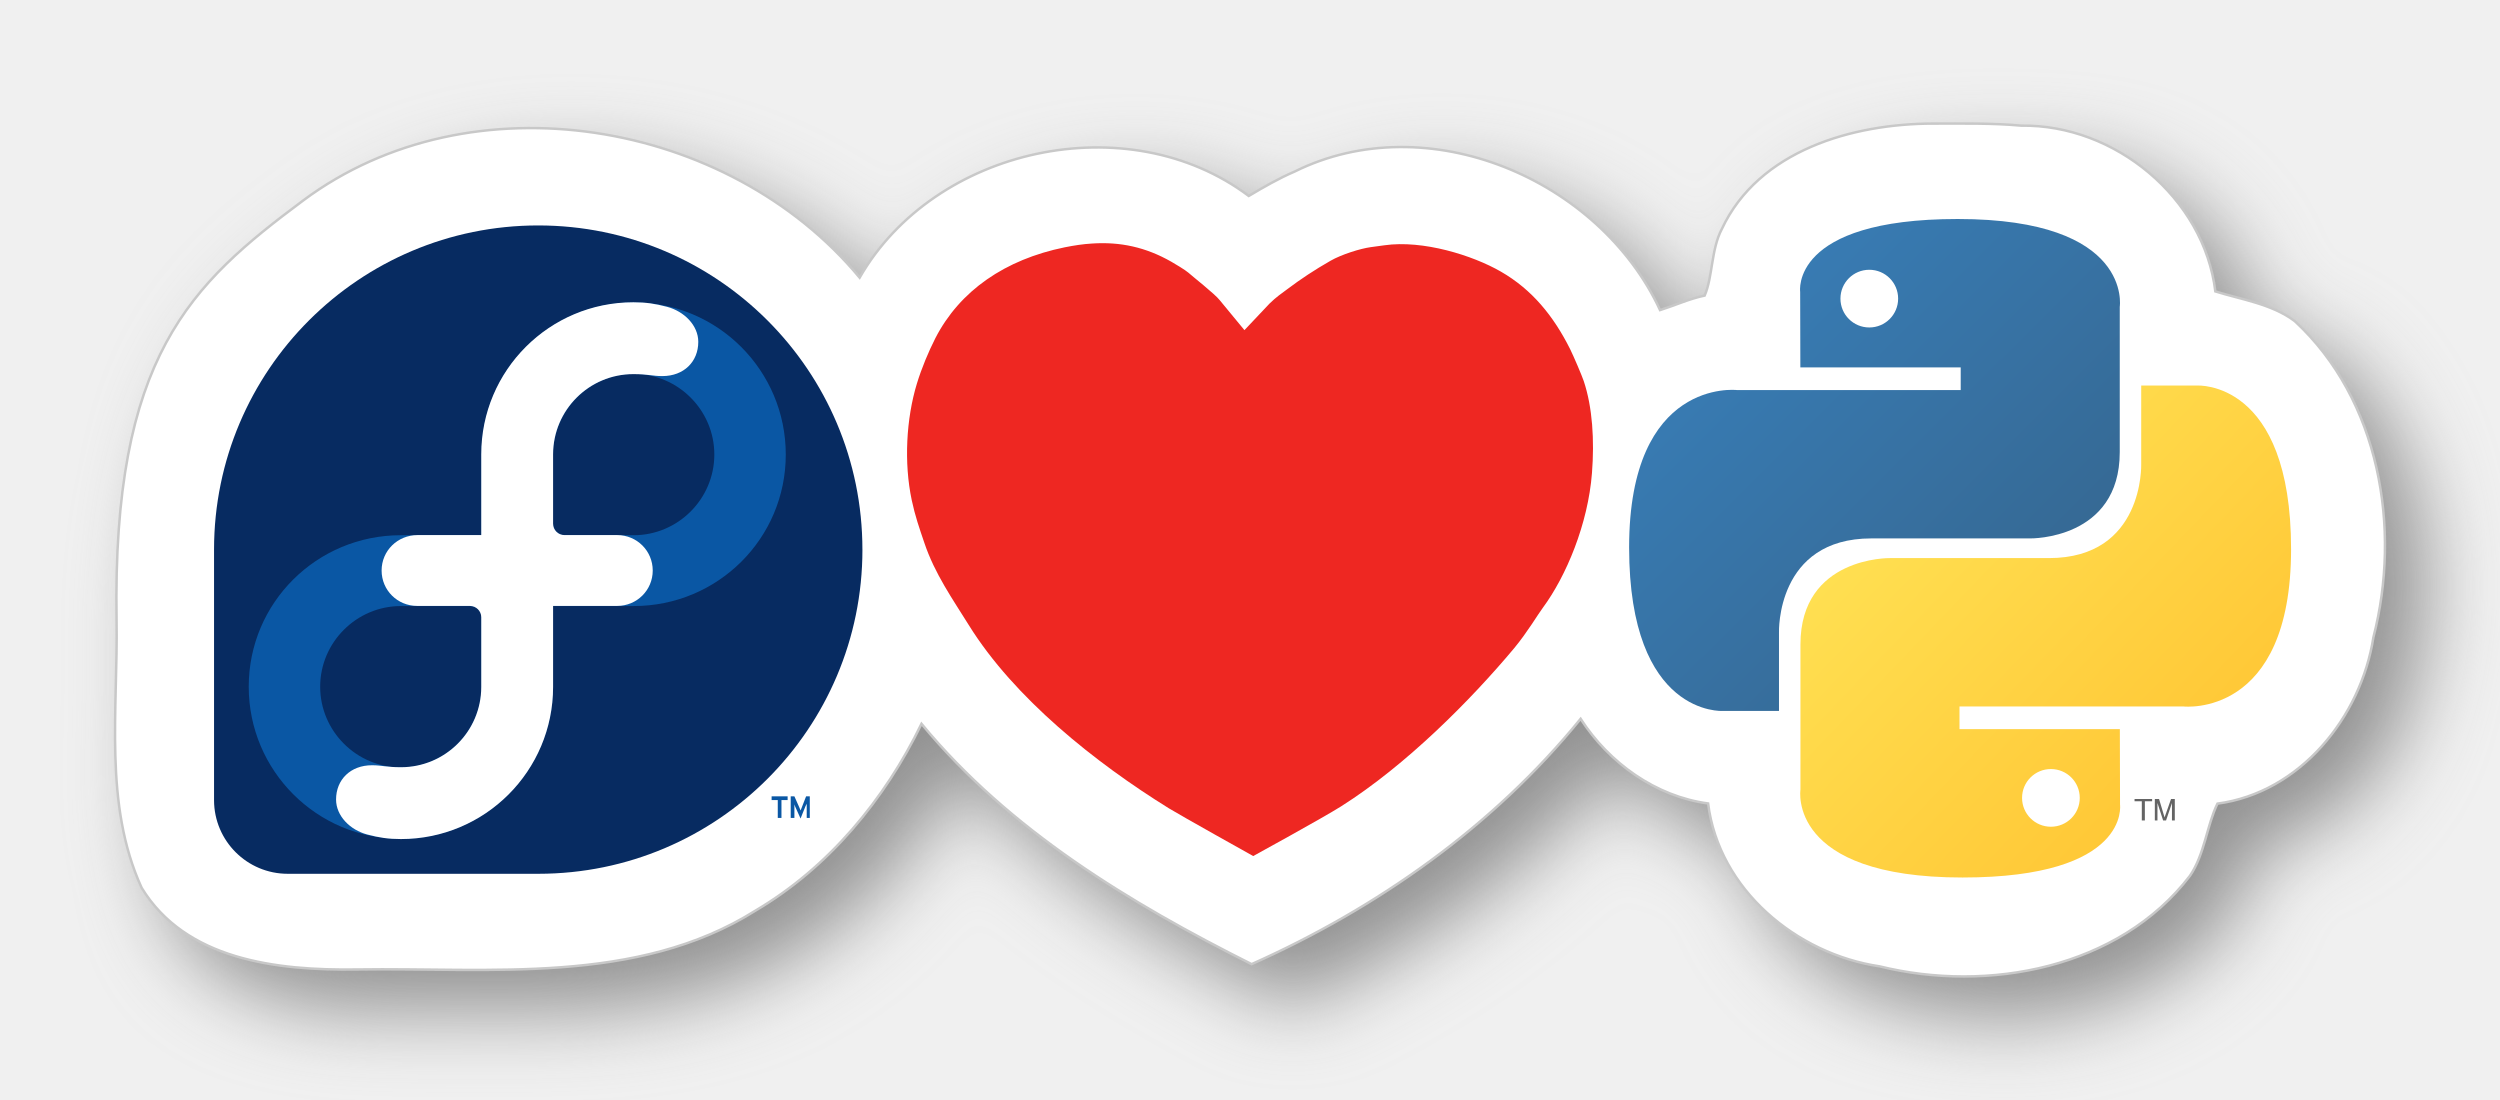
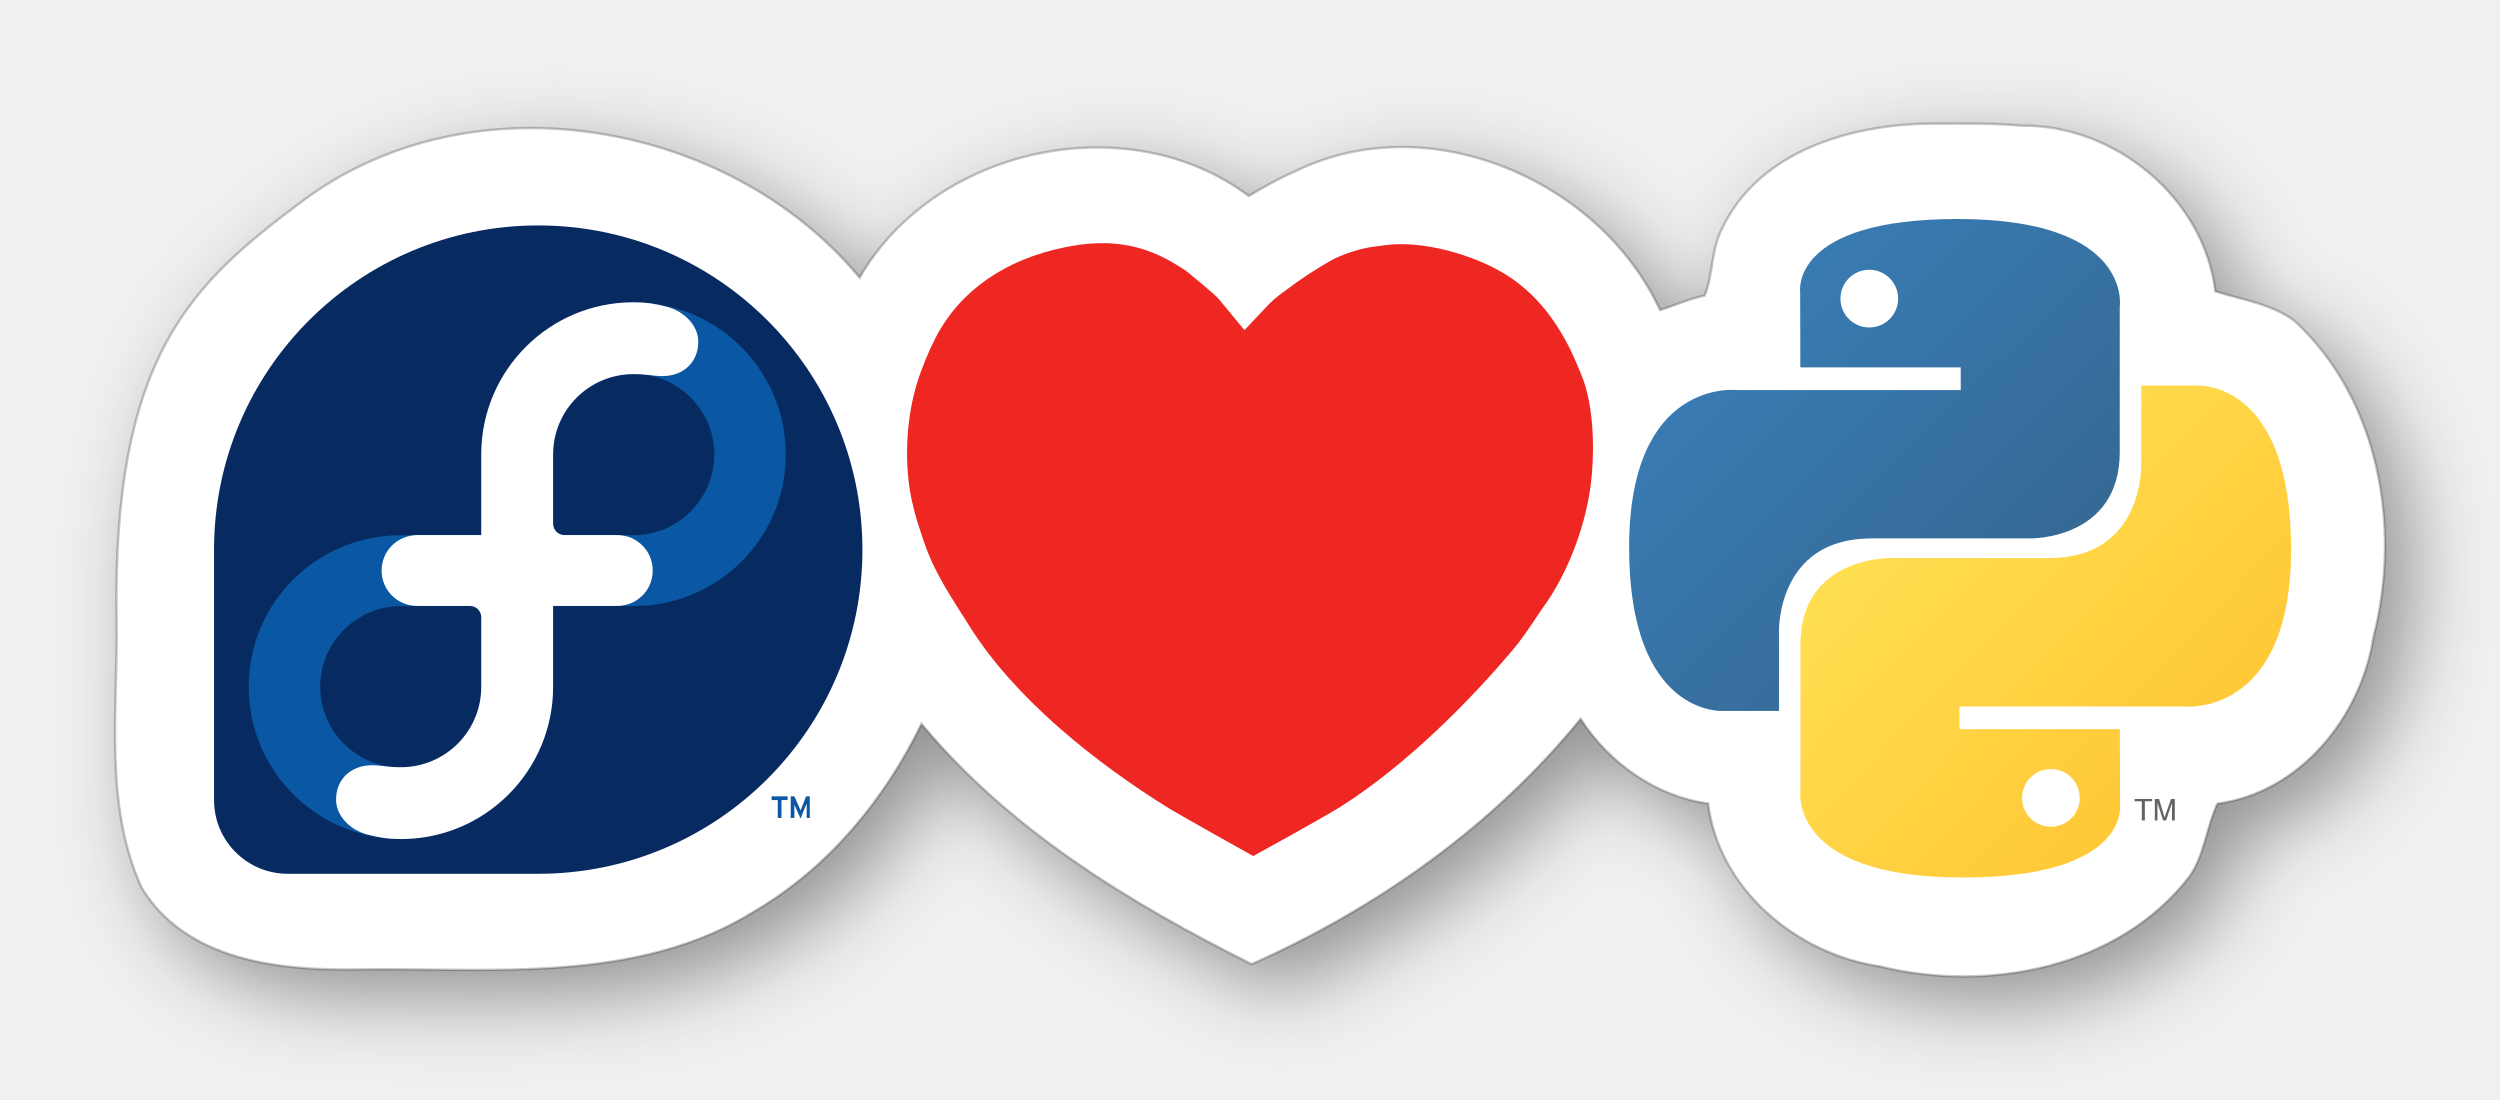
<svg xmlns="http://www.w3.org/2000/svg" xmlns:xlink="http://www.w3.org/1999/xlink" width="100mm" height="44mm" viewBox="0 0 354.331 155.906" id="svg2" version="1.1">
  <defs id="defs4">
    <linearGradient id="linearGradient11301">
      <stop style="stop-color:#ffe052;stop-opacity:1" offset="0" id="stop11303" />
      <stop style="stop-color:#ffc331;stop-opacity:1" offset="1" id="stop11305" />
    </linearGradient>
    <linearGradient xlink:href="#linearGradient11301" id="linearGradient11307" x1="89.137" y1="111.921" x2="147.777" y2="168.101" gradientUnits="userSpaceOnUse" />
    <linearGradient id="linearGradient9515">
      <stop style="stop-color:#387eb8;stop-opacity:1" offset="0" id="stop9517" />
      <stop style="stop-color:#366994;stop-opacity:1" offset="1" id="stop9519" />
    </linearGradient>
    <linearGradient xlink:href="#linearGradient9515" id="linearGradient9521" x1="55.549" y1="77.07" x2="110.149" y2="131.853" gradientUnits="userSpaceOnUse" />
    <filter style="color-interpolation-filters:sRGB" id="filter1444" x="-0.042" width="1.084" y="-0.112" height="1.224">
      <feGaussianBlur stdDeviation="5.643" id="feGaussianBlur1446" />
    </filter>
  </defs>
  <g style="display:inline" id="g11879" transform="translate(-120.0616,-210.7989)">
-     <path id="path850" d="m 399.678,233.94 c -11.404,0.009 -24.725,3.792 -29.95,14.938 -1.529,2.891 -1.272,6.728 -2.435,9.439 -2.178,0.451 -4.209,1.392 -6.321,2.06 -8.605,-18.573 -32.982,-28.96 -51.798,-19.634 -2.253,0.965 -4.422,2.221 -6.499,3.456 -17.127,-12.877 -44.53,-6.913 -55.15,11.575 -18.598,-22.429 -55.092,-28.639 -78.847,-10.949 -15.963,11.887 -27.09,22.085 -26.47,59.556 0.208,12.542 -1.85,26.029 3.551,37.871 6.19,10.147 18.928,11.757 30.552,11.576 18.749,-0.292 39.668,2.231 56.464,-8.348 10.351,-6.103 18.311,-15.73 23.518,-26.467 12.454,15.082 29.508,25.395 46.789,34.061 17.831,-7.964 34.263,-19.548 46.629,-34.767 4.026,6.231 10.629,11.005 18.069,11.994 1.513,12.188 12.525,21.334 24.304,23.086 15.395,3.784 33.948,0.27 43.981,-12.819 2.092,-3.05 2.397,-7.16 3.906,-10.242 11.725,-1.567 20.344,-12.271 22.102,-23.564 3.981,-15.435 0.896,-33.697 -11.148,-44.825 -3.253,-2.457 -7.695,-3.087 -11.252,-4.211 -1.612,-13.279 -14.261,-23.691 -27.511,-23.492 -4.15,-0.38 -8.321,-0.29 -12.483,-0.292 z" style="fill:#919191;fill-opacity:1;fill-rule:nonzero;stroke:none;stroke-width:0.354;stroke-miterlimit:4;stroke-dasharray:none;stroke-opacity:1;filter:url(#filter1444)" />
-     <path style="fill:#ffffff;fill-opacity:1;fill-rule:nonzero;stroke:#c8c8c8;stroke-width:0.354;stroke-opacity:1;stroke-miterlimit:4;stroke-dasharray:none" d="m 394.053,228.315 c -11.404,0.009 -24.725,3.792 -29.95,14.938 -1.529,2.891 -1.272,6.728 -2.435,9.439 -2.178,0.451 -4.209,1.392 -6.321,2.06 -8.605,-18.573 -32.982,-28.96 -51.798,-19.634 -2.253,0.965 -4.422,2.221 -6.499,3.456 -17.127,-12.877 -44.53,-6.913 -55.15,11.575 -18.598,-22.429 -55.092,-28.639 -78.847,-10.949 -15.963,11.887 -27.09,22.085 -26.47,59.556 0.208,12.542 -1.85,26.029 3.551,37.871 6.19,10.147 18.928,11.757 30.552,11.576 18.749,-0.292 39.668,2.231 56.464,-8.348 10.351,-6.103 18.311,-15.73 23.518,-26.467 12.454,15.082 29.508,25.395 46.789,34.061 17.831,-7.964 34.263,-19.548 46.629,-34.767 4.026,6.231 10.629,11.005 18.069,11.994 1.513,12.188 12.525,21.334 24.304,23.086 15.395,3.784 33.948,0.27 43.981,-12.819 2.092,-3.05 2.397,-7.16 3.906,-10.242 11.725,-1.567 20.344,-12.271 22.102,-23.564 3.981,-15.435 0.896,-33.697 -11.148,-44.825 -3.253,-2.457 -7.695,-3.087 -11.252,-4.211 -1.612,-13.279 -14.261,-23.691 -27.511,-23.492 -4.15,-0.38 -8.321,-0.29 -12.483,-0.292 z" id="path11883" />
+     <path id="path850" d="m 397.803,232.065 c -11.404,0.009 -24.725,3.792 -29.95,14.938 -1.529,2.891 -1.272,6.728 -2.435,9.439 -2.178,0.451 -4.209,1.392 -6.321,2.06 -8.605,-18.573 -32.982,-28.96 -51.798,-19.634 -2.253,0.965 -4.422,2.221 -6.499,3.456 -17.127,-12.877 -44.53,-6.913 -55.15,11.575 -18.598,-22.429 -55.092,-28.639 -78.847,-10.949 -15.963,11.887 -27.09,22.085 -26.47,59.556 0.208,12.542 -1.85,26.029 3.551,37.871 6.19,10.147 18.928,11.757 30.552,11.576 18.749,-0.292 39.668,2.231 56.464,-8.348 10.351,-6.103 18.311,-15.73 23.518,-26.467 12.454,15.082 29.508,25.395 46.789,34.061 17.831,-7.964 34.263,-19.548 46.629,-34.767 4.026,6.231 10.629,11.005 18.069,11.994 1.513,12.188 12.525,21.334 24.304,23.086 15.395,3.784 33.948,0.27 43.981,-12.819 2.092,-3.05 2.397,-7.16 3.906,-10.242 11.725,-1.567 20.344,-12.271 22.102,-23.564 3.981,-15.435 0.896,-33.697 -11.148,-44.825 -3.253,-2.457 -7.695,-3.087 -11.252,-4.211 -1.612,-13.279 -14.261,-23.691 -27.511,-23.492 -4.15,-0.38 -8.321,-0.29 -12.483,-0.292 z" style="opacity:0.393;fill:#000000;fill-opacity:1;fill-rule:nonzero;stroke:none;stroke-width:0.354;stroke-miterlimit:4;stroke-dasharray:none;stroke-opacity:1;filter:url(#filter1444)" />
+     <path style="fill:#ffffff;fill-opacity:1;fill-rule:nonzero;stroke:#000000;stroke-width:0.354;stroke-opacity:0.224;stroke-miterlimit:4;stroke-dasharray:none;opacity:1" d="m 394.053,228.315 c -11.404,0.009 -24.725,3.792 -29.95,14.938 -1.529,2.891 -1.272,6.728 -2.435,9.439 -2.178,0.451 -4.209,1.392 -6.321,2.06 -8.605,-18.573 -32.982,-28.96 -51.798,-19.634 -2.253,0.965 -4.422,2.221 -6.499,3.456 -17.127,-12.877 -44.53,-6.913 -55.15,11.575 -18.598,-22.429 -55.092,-28.639 -78.847,-10.949 -15.963,11.887 -27.09,22.085 -26.47,59.556 0.208,12.542 -1.85,26.029 3.551,37.871 6.19,10.147 18.928,11.757 30.552,11.576 18.749,-0.292 39.668,2.231 56.464,-8.348 10.351,-6.103 18.311,-15.73 23.518,-26.467 12.454,15.082 29.508,25.395 46.789,34.061 17.831,-7.964 34.263,-19.548 46.629,-34.767 4.026,6.231 10.629,11.005 18.069,11.994 1.513,12.188 12.525,21.334 24.304,23.086 15.395,3.784 33.948,0.27 43.981,-12.819 2.092,-3.05 2.397,-7.16 3.906,-10.242 11.725,-1.567 20.344,-12.271 22.102,-23.564 3.981,-15.435 0.896,-33.697 -11.148,-44.825 -3.253,-2.457 -7.695,-3.087 -11.252,-4.211 -1.612,-13.279 -14.261,-23.691 -27.511,-23.492 -4.15,-0.38 -8.321,-0.29 -12.483,-0.292 z" id="path11883" />
    <g id="g11320" transform="matrix(0.6831707,0,0,0.6831707,42.23904,72.47653)">
      <g id="g12820" style="display:inline">
        <g transform="matrix(0.7901929,0,0,0.7901929,-645.2206,-128.5741)" id="g11958">
          <path d="m 1187.118,563.246 c 0,-47.007 -38.108,-85.116 -85.115,-85.116 -46.986,0 -85.078,38.077 -85.112,85.056 v -0.003 65.866 0.003 c 0.026,10.667 8.676,19.302 19.35,19.302 l 0.093,-0.003 0.01,0.003 h 65.698 c 46.992,-0.018 85.081,-38.113 85.081,-85.108" style="fill:#072b61;fill-opacity:1;fill-rule:nonzero;stroke:none" id="path11960" />
          <path d="m 1127.058,498.342 c -22.063,0 -39.939,17.876 -39.939,39.939 v 21.182 h -21.182 c -22.063,0 -39.939,17.716 -39.939,39.777 -10e-5,22.062 17.876,39.939 39.939,39.939 22.062,10e-6 39.939,-17.877 39.939,-39.939 v -21.182 h 21.182 c 22.062,0 39.939,-17.715 39.939,-39.777 0,-22.063 -17.878,-39.939 -39.939,-39.939 z m 0,18.757 c 11.646,0 21.182,9.535 21.182,21.182 0,11.644 -9.537,21.182 -21.182,21.182 h -0.162 -17.948 c -1.647,0 -3.072,-1.428 -3.072,-3.072 v -18.11 c 0.021,-11.632 9.552,-21.182 21.182,-21.182 z m -61.121,60.96 h 18.11 c 1.644,0 3.072,1.266 3.072,2.911 v 18.272 c -0.015,11.628 -9.55,21.182 -21.182,21.182 -11.644,0 -21.182,-9.538 -21.182,-21.182 0,-11.646 9.538,-21.182 21.182,-21.182 z m 97.342,49.964 v 0.97 h 1.617 v 4.689 h 0.97 v -4.689 h 1.617 v -0.97 z m 5.013,0 v 5.659 h 0.97 v -3.072 -0.485 l 0.161,0.485 1.455,3.234 1.294,-3.234 0.323,-0.647 v 0.647 3.072 h 0.808 v -5.659 h -0.97 l -1.132,2.911 -0.323,0.808 -0.323,-0.808 -1.294,-2.911 h -0.97 z" style="fill:#0a57a4;fill-opacity:1;fill-rule:nonzero;stroke:none" id="path11962" />
          <path d="m 1087.045,559.425 v -21.144 -0.028 c 0,-22.063 17.884,-39.947 39.947,-39.947 3.348,0 5.726,0.376 8.826,1.188 4.517,1.184 8.206,4.885 8.209,9.195 0,5.208 -3.779,8.994 -9.429,8.994 -2.693,0 -3.665,-0.515 -7.608,-0.515 -11.631,0 -21.062,9.42 -21.083,21.052 v 18.227 0.003 c 0,1.644 1.331,2.977 2.977,2.977 h 0.01 13.845 c 5.16,0 9.325,4.128 9.329,9.301 0,5.177 -4.171,9.297 -9.329,9.297 h -16.831 v 21.235 0.028 c 0,22.06 -17.886,39.947 -39.947,39.947 -3.347,0 -5.726,-0.378 -8.823,-1.188 -4.518,-1.182 -8.21,-4.886 -8.211,-9.194 0,-5.208 3.781,-8.995 9.43,-8.995 2.69,0 3.666,0.517 7.605,0.517 11.632,0 21.066,-9.422 21.085,-21.053 v -18.321 c 0,-1.642 -1.333,-2.972 -2.978,-2.972 h -0.01 l -13.845,-0.003 c -5.16,0 -9.329,-4.117 -9.329,-9.292 0,-5.207 4.213,-9.306 9.429,-9.306 h 16.73" style="fill:#ffffff;fill-opacity:1;fill-rule:nonzero;stroke:none" id="path11964" />
        </g>
      </g>
      <path d="m 340.476,252.995 c 5.852,-0.39 11.144,0.754 16.436,3.77 0.7,0.39 2.94,1.742 3.528,2.262 0.7,0.65 5.572,4.472 6.524,5.721 0.476,0.598 5.124,6.215 5.124,6.215 0,0 4.424,-4.707 5.208,-5.513 1.344,-1.326 2.604,-2.184 3.584,-2.912 2.856,-2.158 5.768,-4.082 9.044,-5.955 2.296,-1.326 6.244,-2.548 8.344,-2.834 0.588,-0.078 2.156,-0.286 2.856,-0.39 7.98,-1.144 18.312,2.08 24.164,5.461 6.468,3.718 10.92,9.205 14.364,16.07 0.756,1.534 2.492,5.617 2.828,6.631 1.82,5.435 2.24,12.299 1.708,19.086 -0.812,10.557 -5.348,21.4 -10.192,27.953 -0.98,1.3 -3.22,5.097 -5.936,8.373 -9.044,10.817 -22.428,24.287 -35.896,32.815 -3.78,2.392 -18.256,10.323 -18.256,10.323 0,0 -15.092,-8.425 -17.5,-9.907 -15.26,-9.465 -32.116,-22.882 -41.524,-38.042 -3.276,-5.279 -7.056,-10.609 -9.212,-17.058 -1.008,-2.964 -1.904,-5.513 -2.604,-8.815 -1.652,-7.775 -1.148,-16.928 1.064,-24.183 0.98,-3.224 2.436,-6.683 3.836,-9.439 5.068,-9.855 14.476,-16.33 26.852,-18.852 1.96,-0.39 3.836,-0.676 5.656,-0.78" id="path11966" style="display:inline;fill:#ee2722;fill-opacity:1;fill-rule:nonzero;stroke:none" />
      <g id="g11394" style="display:inline">
        <path d="m 558.259,372.694 h 0.635 v -3.984 h 1.505 v -0.475 h -3.645 v 0.475 h 1.505 v 3.984 m 2.703,0 h 0.543 v -3.639 l 1.178,3.638 h 0.604 l 1.227,-3.626 v 3.626 h 0.592 v -4.459 h -0.783 l -1.341,3.82 -1.144,-3.82 h -0.876 v 4.459" style="font-style:normal;font-weight:normal;font-size:15.164px;line-height:125%;font-family:'Bitstream Vera Sans';display:inline;fill:#646464;fill-opacity:1;stroke:none;stroke-width:1px;stroke-linecap:butt;stroke-linejoin:miter;stroke-opacity:1" id="text3004" />
        <g id="g1894" transform="matrix(1.243696,0,0,1.243696,396.008,163.9954)">
          <path style="color:#000000;display:inline;overflow:visible;visibility:visible;opacity:1;fill:url(#linearGradient9521);fill-opacity:1;fill-rule:nonzero;stroke:none;stroke-width:1;stroke-linecap:butt;stroke-linejoin:miter;stroke-miterlimit:4;stroke-dasharray:none;stroke-dashoffset:0;stroke-opacity:1;marker:none;marker-start:none;marker-mid:none;marker-end:none" d="M 99.75,67.469 C 71.718,67.469 73.469,79.625 73.469,79.625 L 73.5,92.219 h 26.75 V 96 H 62.875 c 0,0 -17.938,-2.034 -17.938,26.25 -2e-6,28.284 15.656,27.281 15.656,27.281 h 9.344 v -13.125 c 0,0 -0.504,-15.656 15.406,-15.656 15.91,0 26.531,0 26.531,0 0,0 14.906,0.241 14.906,-14.406 0,-14.647 0,-24.219 0,-24.219 0,-2e-6 2.263,-14.656 -27.031,-14.656 z M 85,75.938 c 2.661,-2e-6 4.812,2.151 4.812,4.812 2e-6,2.661 -2.151,4.812 -4.812,4.812 -2.661,2e-6 -4.812,-2.151 -4.812,-4.812 -2e-6,-2.661 2.151,-4.812 4.812,-4.812 z" id="path8615" />
          <path id="path8620" d="m 100.546,177.315 c 28.032,0 26.281,-12.156 26.281,-12.156 l -0.031,-12.594 h -26.75 v -3.781 h 37.375 c 0,0 17.938,2.034 17.938,-26.25 10e-6,-28.284 -15.656,-27.281 -15.656,-27.281 h -9.344 v 13.125 c 0,0 0.504,15.656 -15.406,15.656 -15.91,0 -26.531,0 -26.531,0 0,0 -14.906,-0.241 -14.906,14.406 0,14.647 0,24.219 0,24.219 0,0 -2.263,14.656 27.031,14.656 z m 14.75,-8.469 c -2.661,0 -4.812,-2.151 -4.812,-4.812 0,-2.661 2.151,-4.812 4.812,-4.812 2.661,0 4.812,2.151 4.812,4.812 1e-5,2.661 -2.151,4.812 -4.812,4.812 z" style="color:#000000;display:inline;overflow:visible;visibility:visible;opacity:1;fill:url(#linearGradient11307);fill-opacity:1;fill-rule:nonzero;stroke:none;stroke-width:1;stroke-linecap:butt;stroke-linejoin:miter;stroke-miterlimit:4;stroke-dasharray:none;stroke-dashoffset:0;stroke-opacity:1;marker:none;marker-start:none;marker-mid:none;marker-end:none" />
        </g>
      </g>
    </g>
  </g>
</svg>
